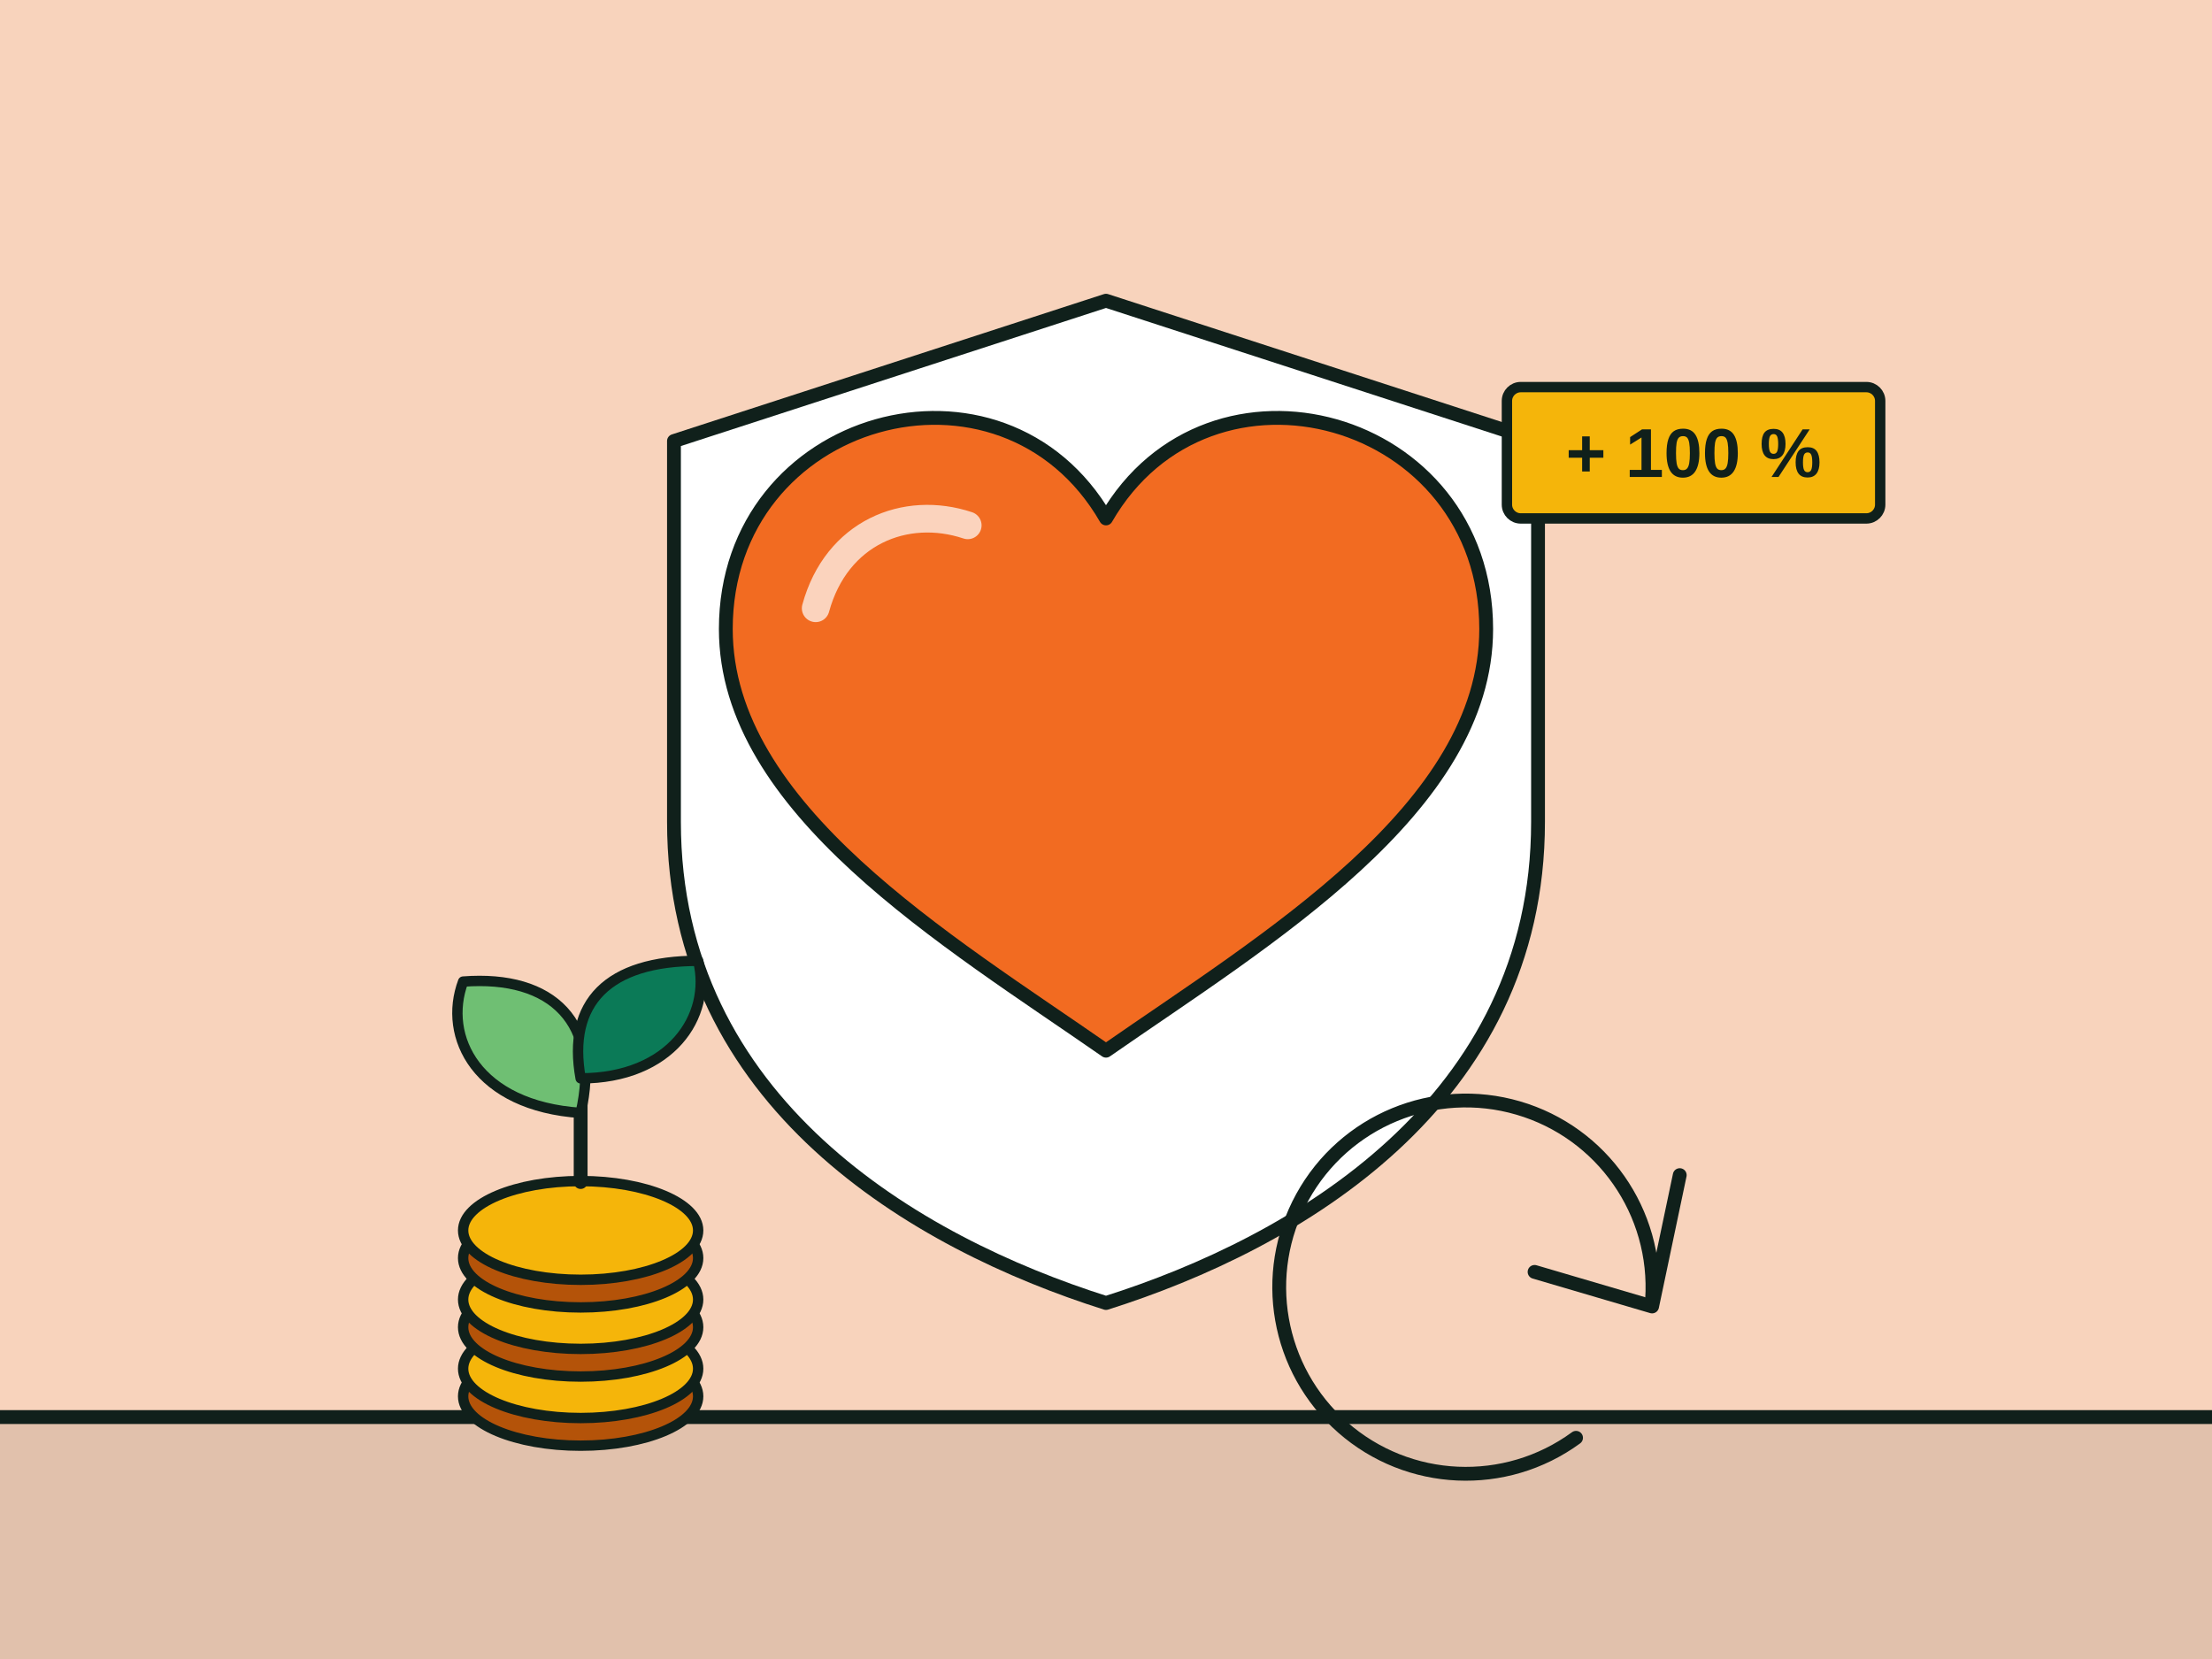
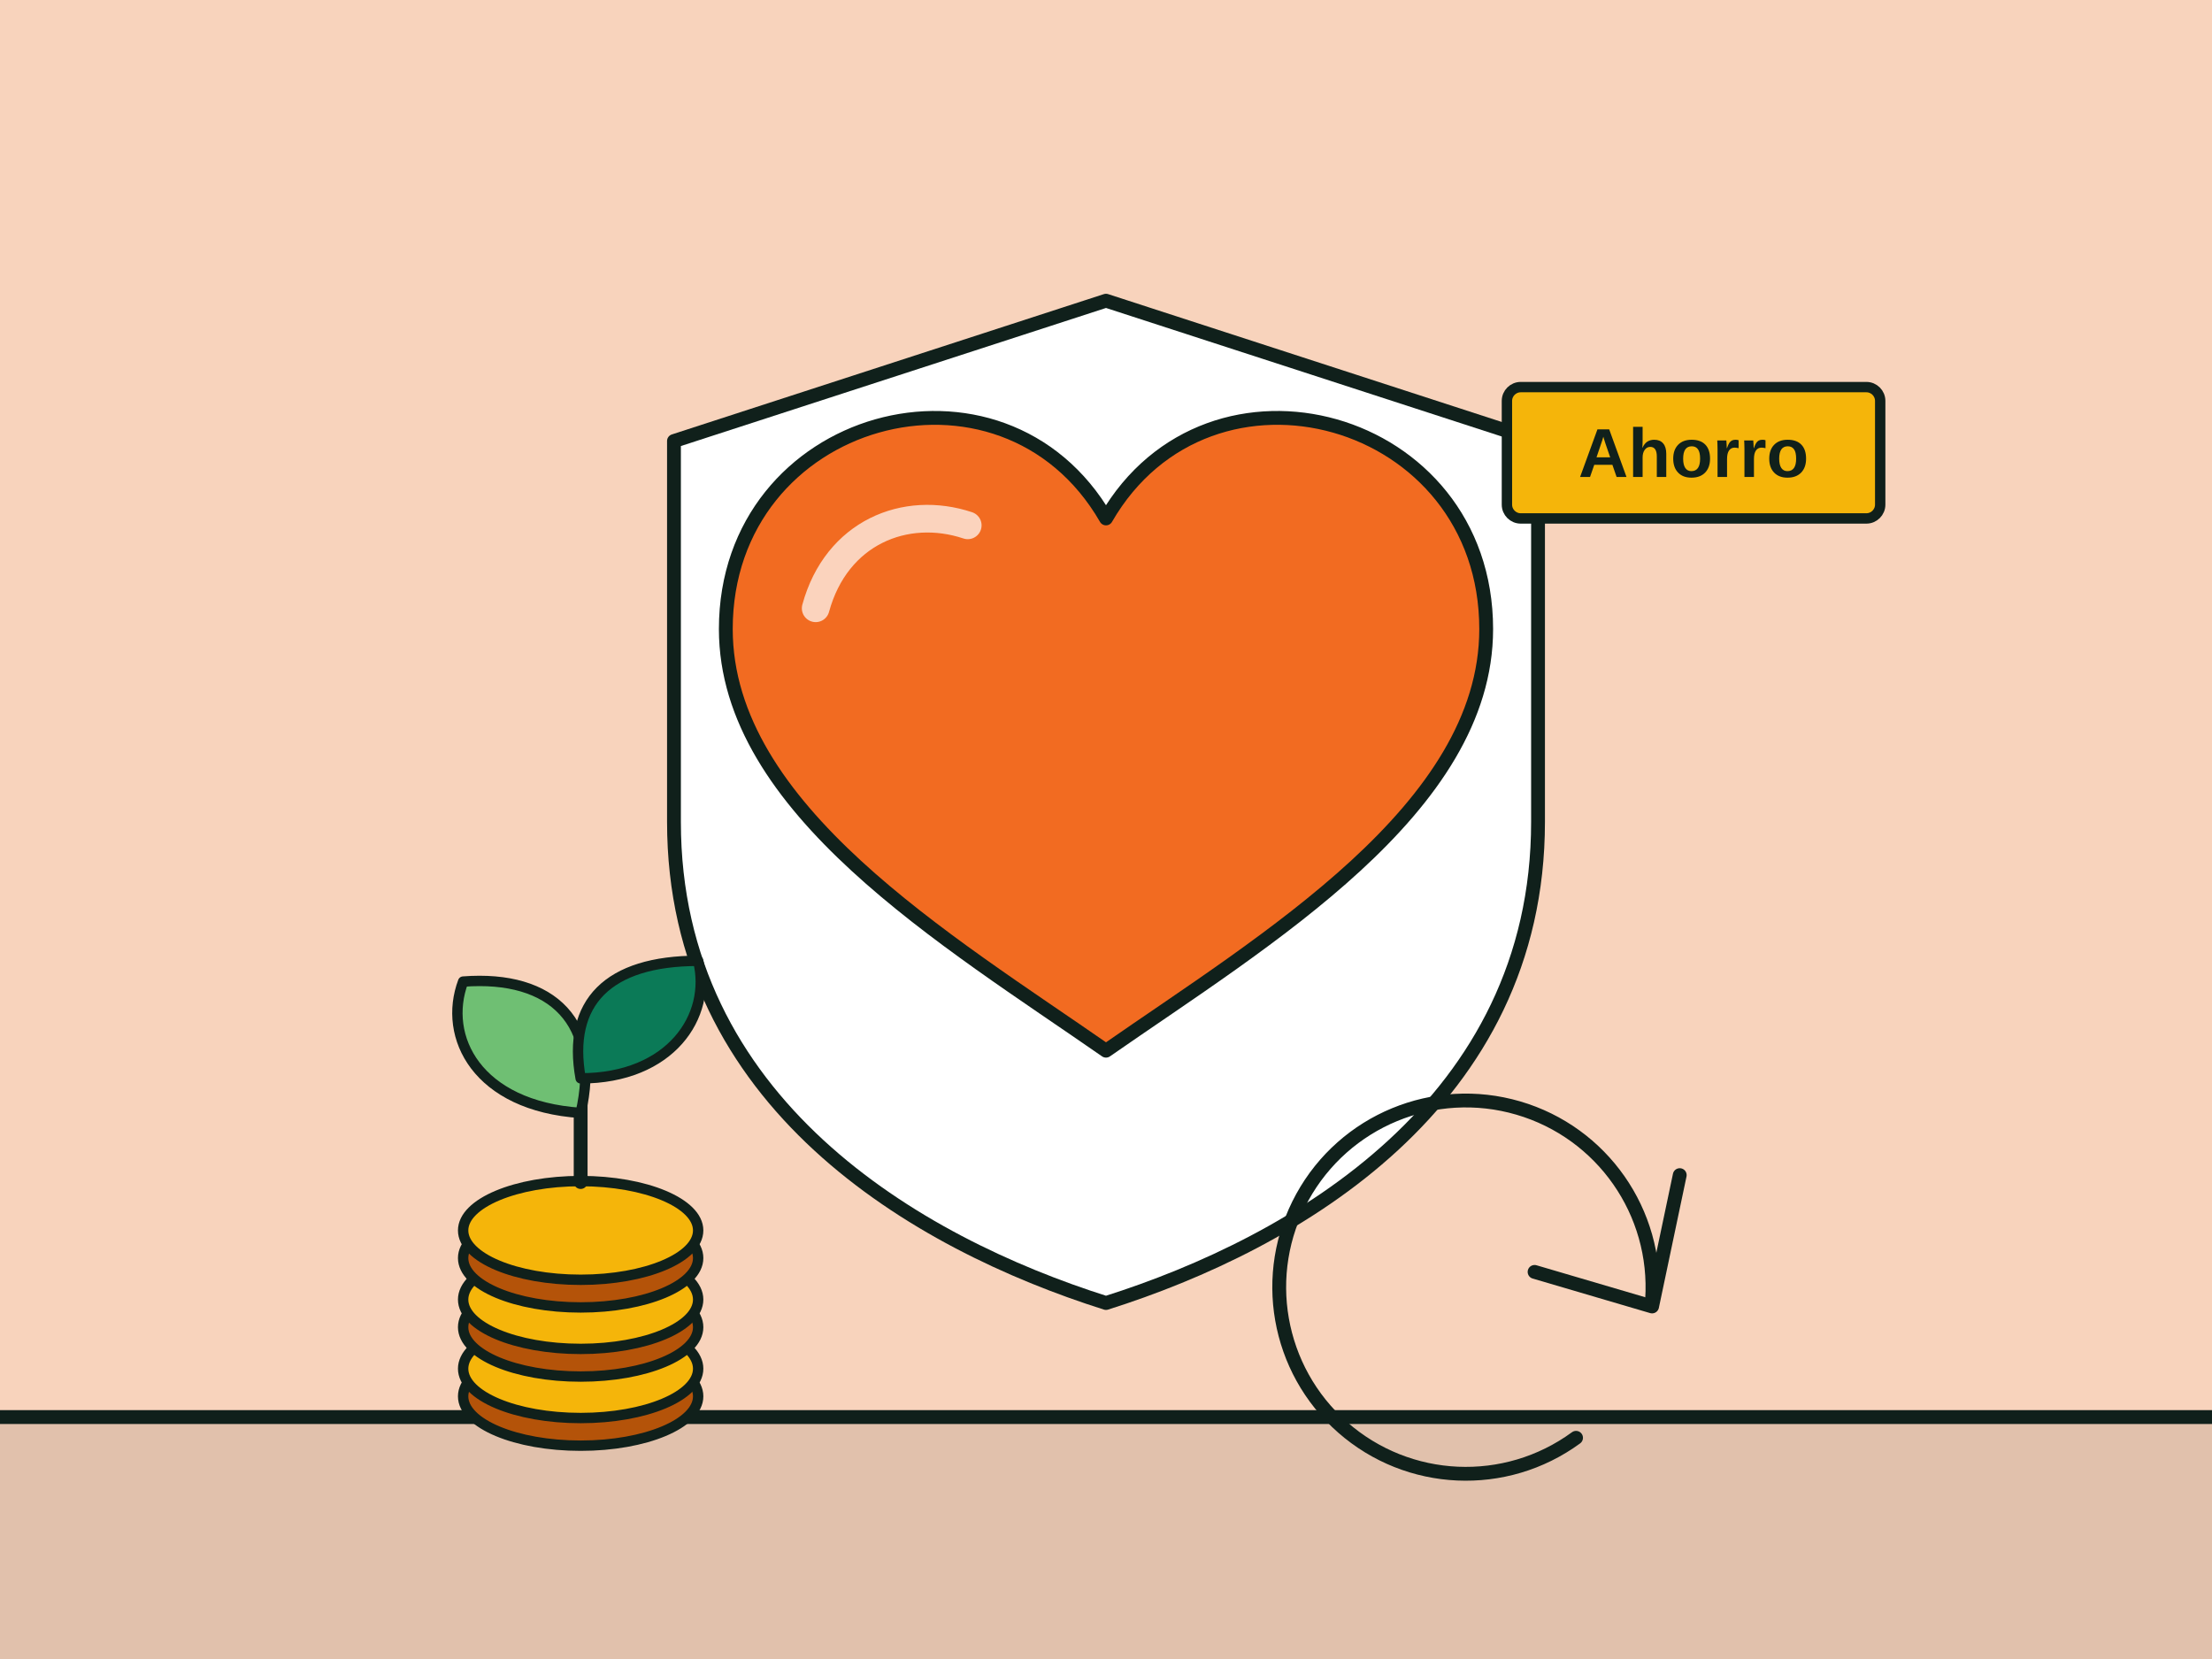
<svg xmlns="http://www.w3.org/2000/svg" width="640" height="480" viewBox="0 0 640 480">
  <rect width="640" height="480" fill="#F8D3BC" />
  <rect y="410" width="640" height="70" fill="#10201B" fill-opacity=".1" />
  <path d="M0 410H640" stroke="#10201B" stroke-width="4" stroke-linejoin="round" stroke-linecap="round" fill="none" />
  <path d="M320 87L445 127.6V237.8C445 319 375 359.6 320 377C265 359.6 195 319 195 237.8V127.6Z" fill="#FFFFFF" stroke="#10201B" stroke-width="4" stroke-linejoin="round" stroke-linecap="round" />
  <path d="M320 150c-30-52-110-30-110 32 0 52 64 90 110 122 46-32 110-70 110-122 0-62-80-84-110-32z" fill="#F26B21" stroke="#10201B" stroke-width="4" stroke-linejoin="round" stroke-linecap="round" />
  <path d="M236 176c6-22 26-30 44-24" fill="none" stroke="#FFFFFF" stroke-opacity=".7" stroke-width="8" stroke-linecap="round" />
  <ellipse cx="168" cy="404" rx="34" ry="14.28" fill="#B45309" stroke="#10201B" stroke-width="3" stroke-linejoin="round" stroke-linecap="round" />
  <ellipse cx="168" cy="396" rx="34" ry="14.28" fill="#F5B50A" stroke="#10201B" stroke-width="3" stroke-linejoin="round" stroke-linecap="round" />
  <ellipse cx="168" cy="384" rx="34" ry="14.28" fill="#B45309" stroke="#10201B" stroke-width="3" stroke-linejoin="round" stroke-linecap="round" />
  <ellipse cx="168" cy="376" rx="34" ry="14.28" fill="#F5B50A" stroke="#10201B" stroke-width="3" stroke-linejoin="round" stroke-linecap="round" />
  <ellipse cx="168" cy="364" rx="34" ry="14.28" fill="#B45309" stroke="#10201B" stroke-width="3" stroke-linejoin="round" stroke-linecap="round" />
  <ellipse cx="168" cy="356" rx="34" ry="14.28" fill="#F5B50A" stroke="#10201B" stroke-width="3" stroke-linejoin="round" stroke-linecap="round" />
  <path d="M168 342v-40" stroke="#10201B" stroke-width="4" stroke-linejoin="round" stroke-linecap="round" fill="none" />
  <path d="M168 322c-30-2-40-22-34-38 26-2 40 12 34 38z" fill="#6FBF73" stroke="#10201B" stroke-width="3" stroke-linejoin="round" stroke-linecap="round" />
  <path d="M168 312c26 0 38-18 34-34-26 0-38 12-34 34z" fill="#0B7A57" stroke="#10201B" stroke-width="3" stroke-linejoin="round" stroke-linecap="round" />
  <g fill="none" stroke="#10201B" stroke-width="4" stroke-linejoin="round" stroke-linecap="round">
    <path d="M478 376a54 54 0 1 0-22 40" />
    <path d="M486 340l-8 38-34-10" />
  </g>
  <rect x="436" y="112" width="108" height="38" rx="4" fill="#F5B50A" stroke="#10201B" stroke-width="3" stroke-linejoin="round" stroke-linecap="round" />
-   <text x="490" y="138" text-anchor="middle" font-family="Arial, Helvetica, sans-serif" font-weight="700" font-size="20" fill="#10201B">+ 100 %</text>
+   <text x="490" y="138" text-anchor="middle" font-family="Arial, Helvetica, sans-serif" font-weight="700" font-size="20" fill="#10201B">Ahorro</text>
</svg>
